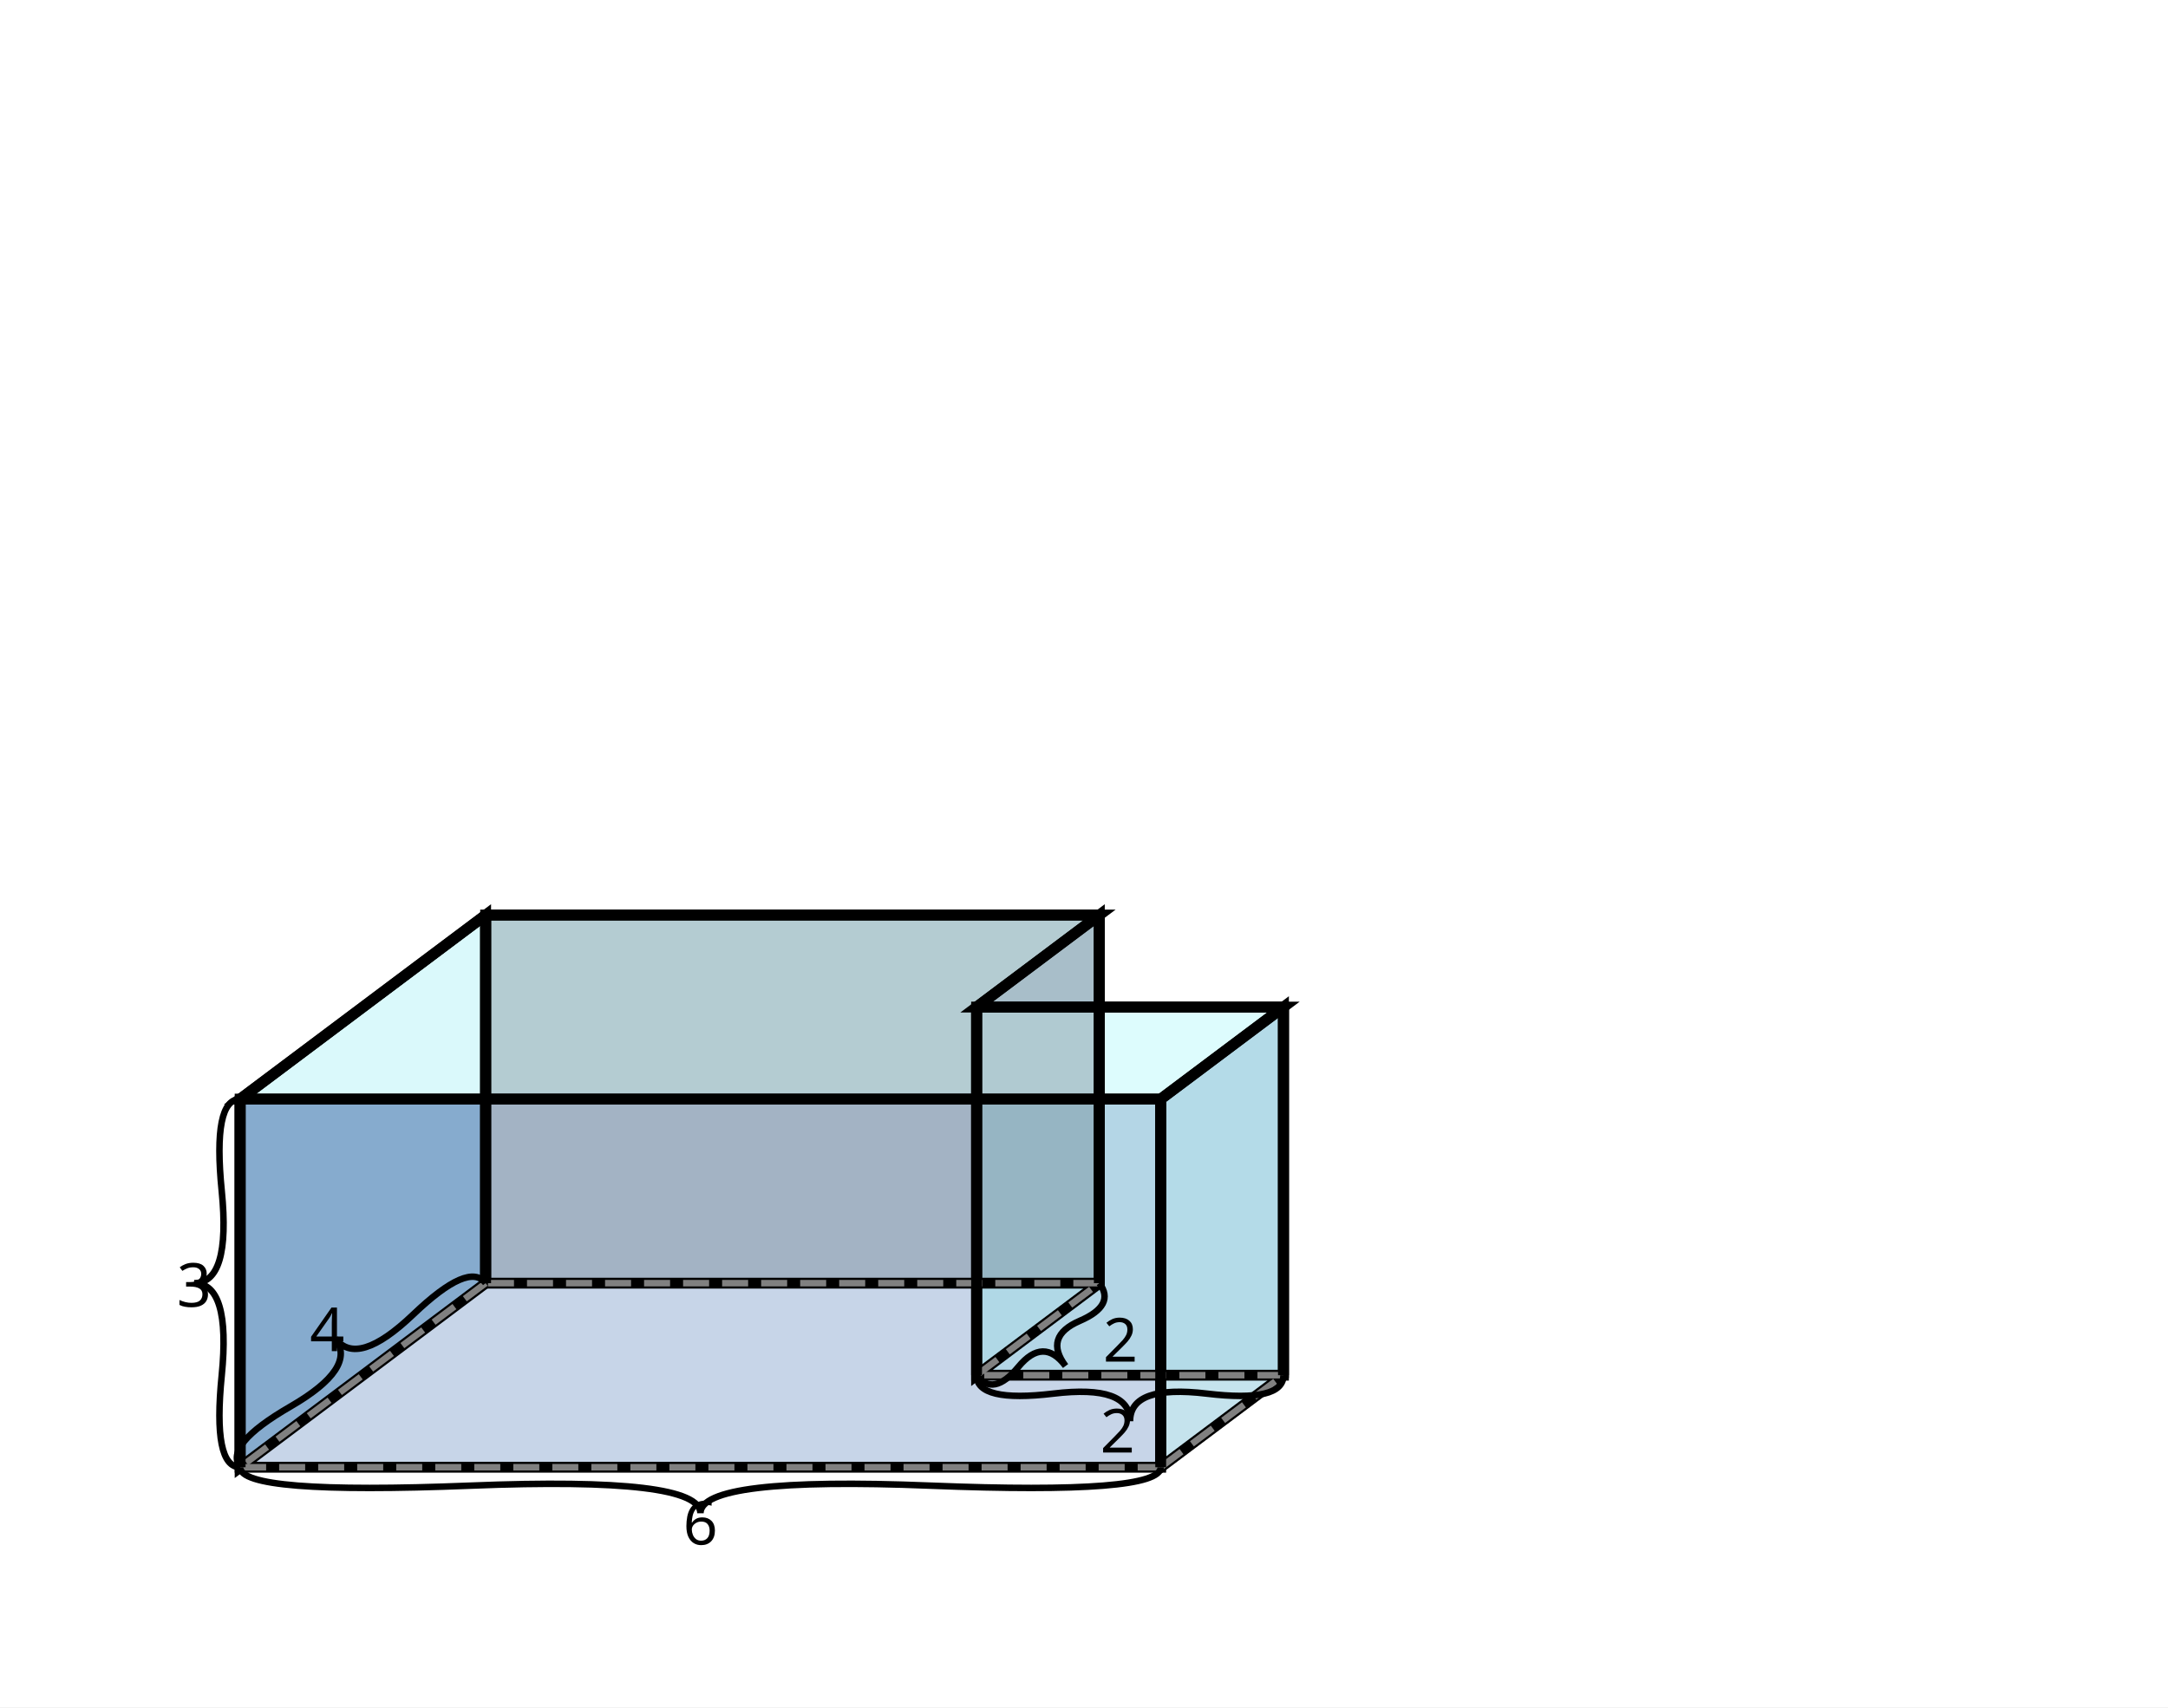
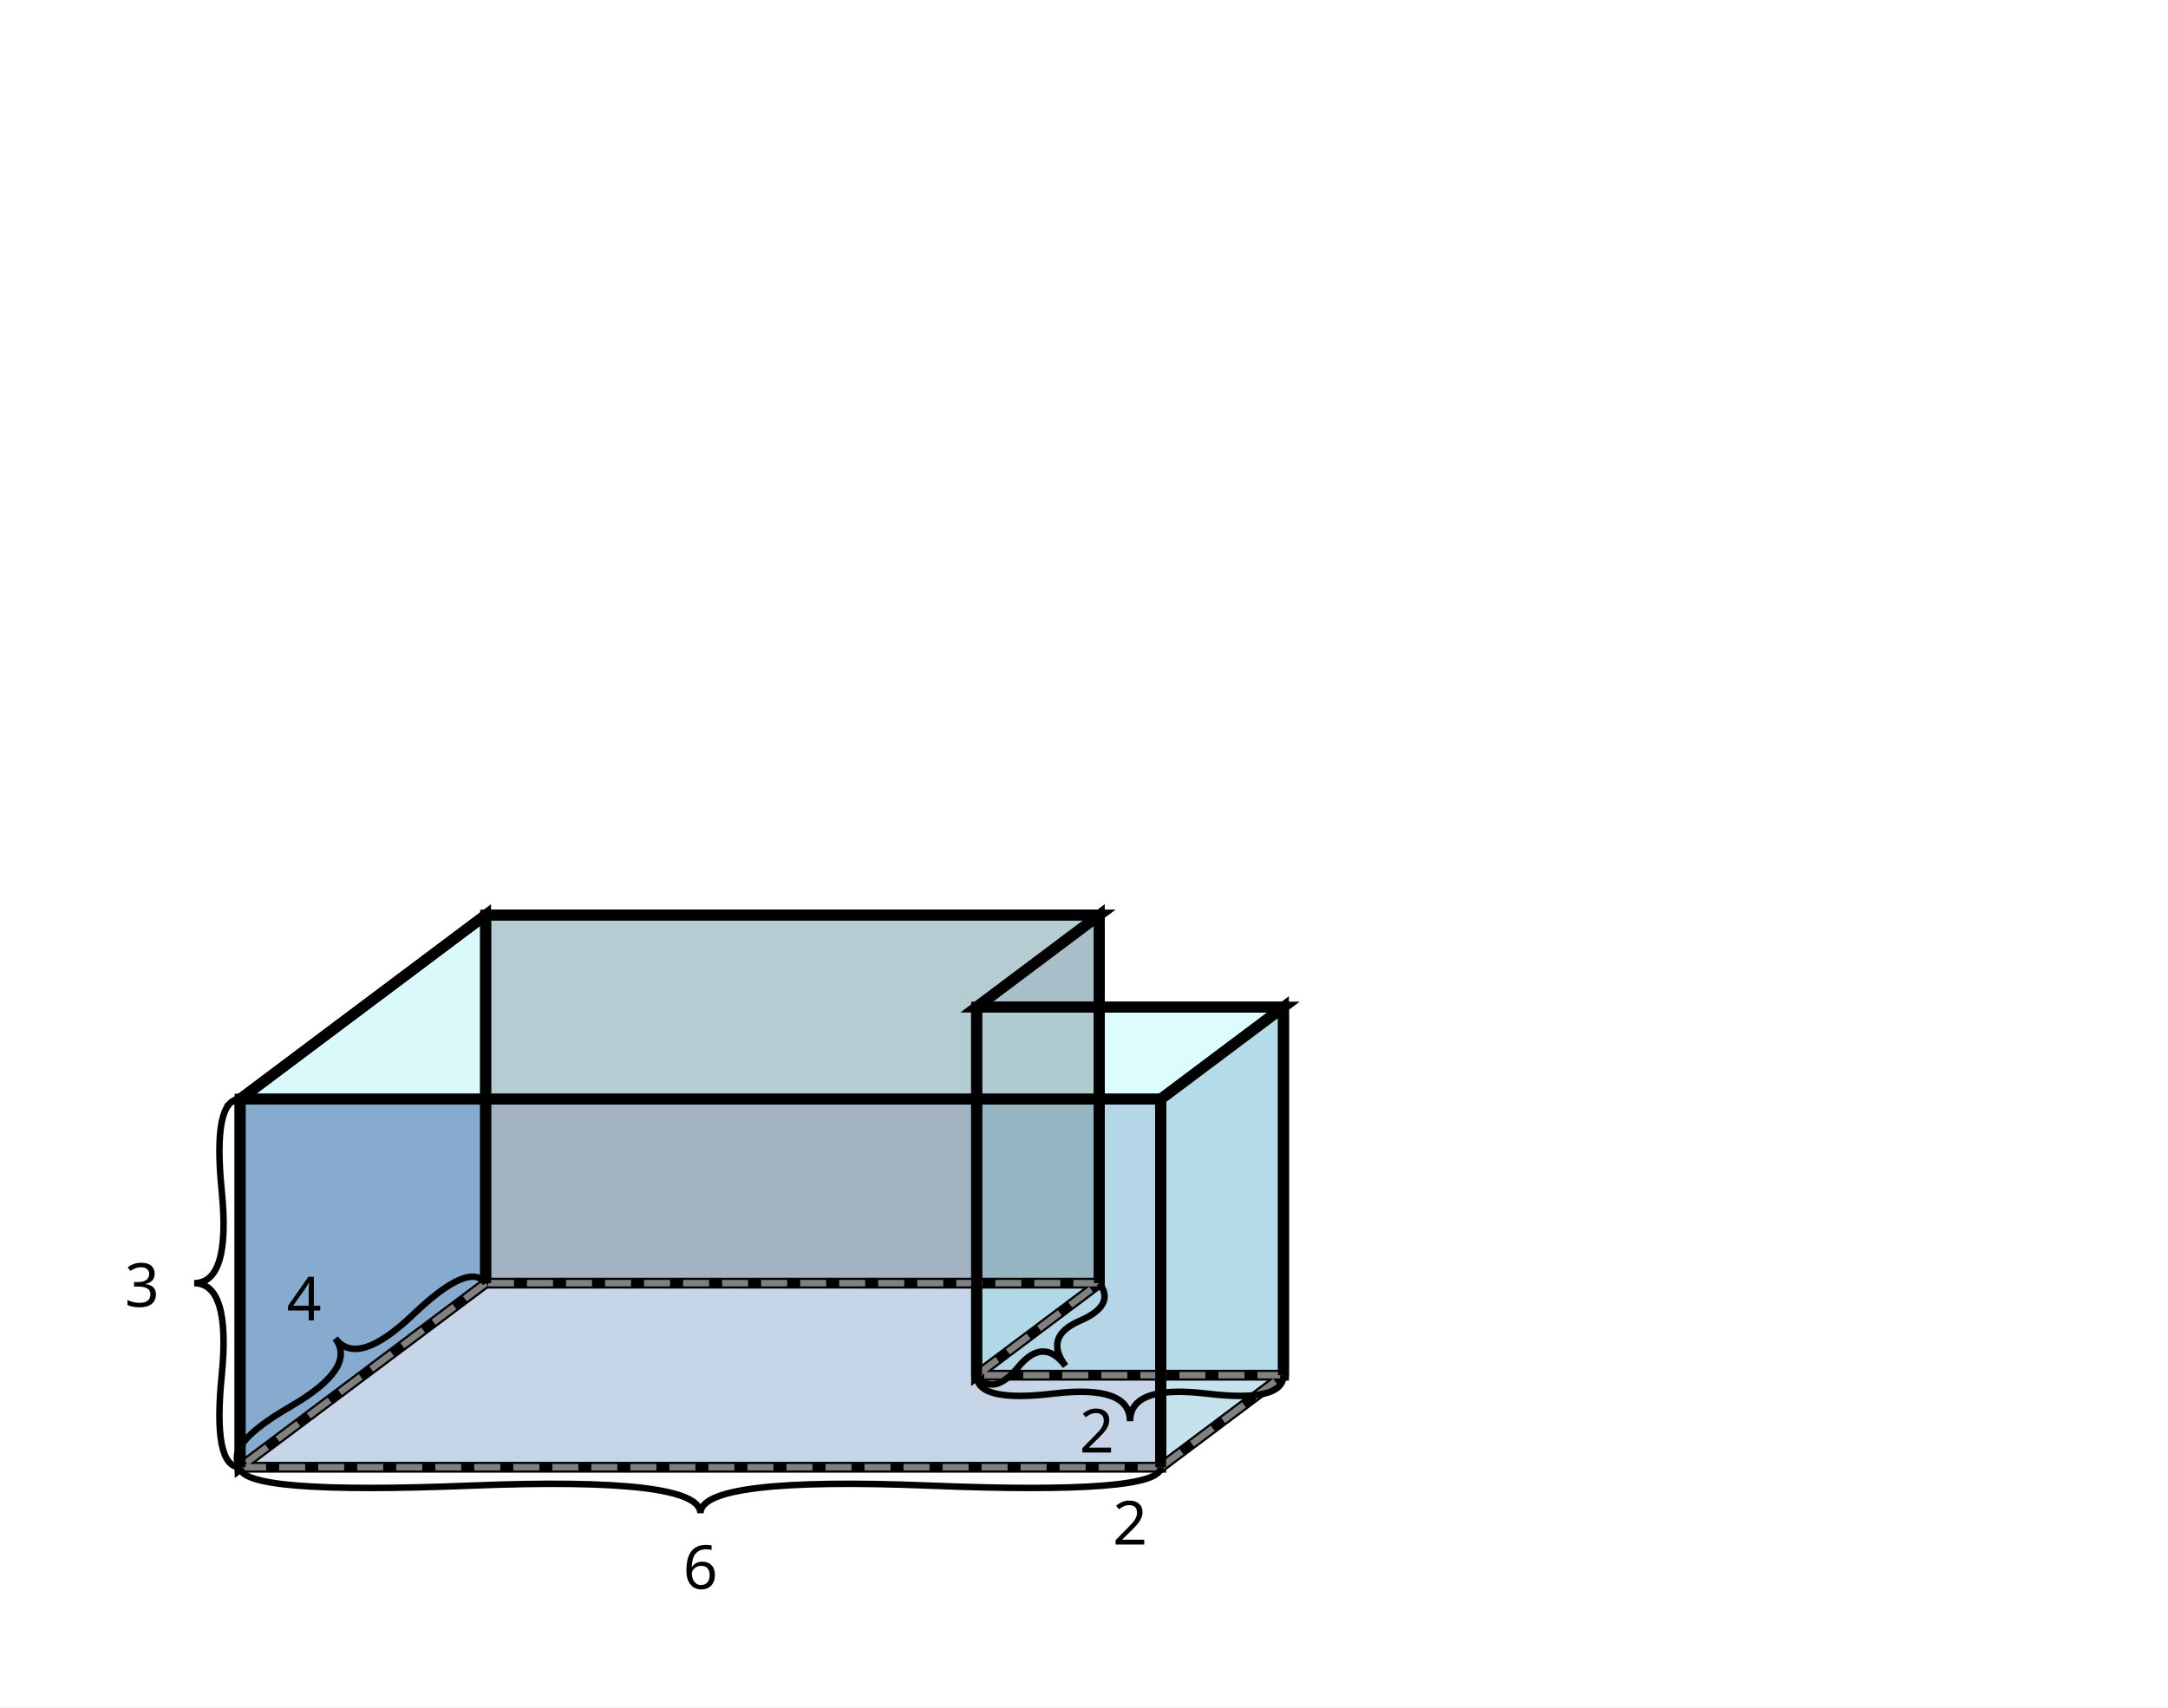
<svg xmlns="http://www.w3.org/2000/svg" width="500" height="393.846" viewBox="0 0 500 393.846">
  <defs>
    <marker id="arrowhead" markerWidth="8" markerHeight="6" refX="8" refY="3" orient="auto">
      <path d="M 0 0 L 8 3 L 0 6 Z" fill="black" />
    </marker>
    <marker id="arrowhead-start" markerWidth="8" markerHeight="6" refX="0" refY="3" orient="auto-start-reverse">
      <path d="M 0 0 L 8 3 L 0 6 Z" fill="black" />
    </marker>
    <style>
    @font-face { font-family: 'NunitoSans'; font-weight: normal; font-style: normal; src: url('/fonts/NunitoSans-Regular.ttf'); }
    @font-face { font-family: 'NunitoSans'; font-weight: bold; font-style: normal; src: url('/fonts/NunitoSans-Bold.ttf'); }
    @font-face { font-family: 'NunitoSans'; font-weight: normal; font-style: italic; src: url('/fonts/NunitoSans-Italic.ttf'); }
    @font-face { font-family: 'NunitoSans'; font-weight: bold; font-style: italic; src: url('/fonts/NunitoSans-BoldItalic.ttf'); }
</style>
  </defs>
  <rect x="0" y="0" width="500" height="393.846" fill="white" />
  <polygon data-ir-id="__pydsl_poly_13" data-role="fill" points="55.38,338.46 267.69,338.46 267.69,253.54 55.38,253.54" fill="lightsteelblue" fill-opacity="0.7" stroke="none" />
  <polygon data-ir-id="__pydsl_poly_16" data-role="fill" points="267.69,338.46 296.00,317.23 296.00,232.31 267.69,253.54" fill="lightblue" fill-opacity="0.7" stroke="none" />
  <polygon data-ir-id="__pydsl_poly_19" data-role="fill" points="296.00,317.23 225.23,317.23 225.23,232.31 296.00,232.31" fill="lightblue" fill-opacity="0.7" stroke="none" />
  <polygon data-ir-id="__pydsl_poly_22" data-role="fill" points="225.23,317.23 253.54,296.00 253.54,211.08 225.23,232.31" fill="lightblue" fill-opacity="0.6" stroke="none" />
  <polygon data-ir-id="__pydsl_poly_25" data-role="fill" points="55.38,338.46 112.00,296.00 112.00,211.08 55.38,253.54" fill="steelblue" fill-opacity="0.5" stroke="none" />
  <polygon data-ir-id="__pydsl_poly_28" data-role="fill" points="55.38,253.54 267.69,253.54 296.00,232.31 225.23,232.31 253.54,211.08 112.00,211.08" fill="lightcyan" fill-opacity="0.9" stroke="none" />
  <polygon data-ir-id="__pydsl_poly_31" data-role="fill" points="112.00,296.00 253.54,296.00 253.54,211.08 112.00,211.08" fill="slategray" fill-opacity="0.4" stroke="none" />
  <polygon data-ir-id="__pydsl_poly_13" data-type="polygon" data-vertices="__pydsl_pt_1,__pydsl_pt_2,__pydsl_pt_8,__pydsl_pt_7" points="55.38,338.46 267.69,338.46 267.69,253.54 55.38,253.54" fill="none" stroke="black" stroke-width="2.5" />
  <polygon data-ir-id="__pydsl_poly_16" data-type="polygon" data-vertices="__pydsl_pt_2,__pydsl_pt_3,__pydsl_pt_9,__pydsl_pt_8" points="267.69,338.46 296.00,317.23 296.00,232.31 267.69,253.54" fill="none" stroke="black" stroke-width="2.5" />
  <polygon data-ir-id="__pydsl_poly_19" data-type="polygon" data-vertices="__pydsl_pt_3,__pydsl_pt_4,__pydsl_pt_10,__pydsl_pt_9" points="296.00,317.23 225.23,317.23 225.23,232.31 296.00,232.31" fill="none" stroke="black" stroke-width="2.5" />
  <polygon data-ir-id="__pydsl_poly_22" data-type="polygon" data-vertices="__pydsl_pt_4,__pydsl_pt_5,__pydsl_pt_11,__pydsl_pt_10" points="225.23,317.23 253.54,296.00 253.54,211.08 225.23,232.31" fill="none" stroke="black" stroke-width="2.5" />
  <polygon data-ir-id="__pydsl_poly_25" data-type="polygon" data-vertices="__pydsl_pt_1,__pydsl_pt_6,__pydsl_pt_12,__pydsl_pt_7" points="55.38,338.46 112.00,296.00 112.00,211.08 55.38,253.54" fill="none" stroke="black" stroke-width="2.5" />
  <polygon data-ir-id="__pydsl_poly_28" data-type="polygon" data-vertices="__pydsl_pt_7,__pydsl_pt_8,__pydsl_pt_9,__pydsl_pt_10,__pydsl_pt_11,__pydsl_pt_12" points="55.38,253.54 267.69,253.54 296.00,232.31 225.23,232.31 253.54,211.08 112.00,211.08" fill="none" stroke="black" stroke-width="2.5" />
  <polygon data-ir-id="__pydsl_poly_31" data-type="polygon" data-vertices="__pydsl_pt_6,__pydsl_pt_5,__pydsl_pt_11,__pydsl_pt_12" points="112.00,296.00 253.54,296.00 253.54,211.08 112.00,211.08" fill="none" stroke="black" stroke-width="2.5" />
  <line data-ir-id="__pydsl_seg_34" data-type="segment" data-endpoints="__pydsl_pt_1,__pydsl_pt_2" x1="55.38" y1="338.46" x2="267.69" y2="338.46" stroke="gray" stroke-width="1.5" stroke-dasharray="6,3" />
  <line data-ir-id="__pydsl_seg_36" data-type="segment" data-endpoints="__pydsl_pt_2,__pydsl_pt_3" x1="267.69" y1="338.46" x2="296.00" y2="317.23" stroke="gray" stroke-width="1.5" stroke-dasharray="6,3" />
  <line data-ir-id="__pydsl_seg_38" data-type="segment" data-endpoints="__pydsl_pt_3,__pydsl_pt_4" x1="296.00" y1="317.23" x2="225.23" y2="317.23" stroke="gray" stroke-width="1.5" stroke-dasharray="6,3" />
  <line data-ir-id="__pydsl_seg_40" data-type="segment" data-endpoints="__pydsl_pt_4,__pydsl_pt_5" x1="225.23" y1="317.23" x2="253.54" y2="296.00" stroke="gray" stroke-width="1.5" stroke-dasharray="6,3" />
  <line data-ir-id="__pydsl_seg_42" data-type="segment" data-endpoints="__pydsl_pt_5,__pydsl_pt_6" x1="253.54" y1="296.00" x2="112.00" y2="296.00" stroke="gray" stroke-width="1.5" stroke-dasharray="6,3" />
  <line data-ir-id="__pydsl_seg_44" data-type="segment" data-endpoints="__pydsl_pt_6,__pydsl_pt_1" x1="112.00" y1="296.00" x2="55.38" y2="338.46" stroke="gray" stroke-width="1.5" stroke-dasharray="6,3" />
  <line data-ir-id="__pydsl_seg_46" data-type="segment" data-endpoints="__pydsl_pt_1,__pydsl_pt_7" x1="55.38" y1="338.46" x2="55.38" y2="253.54" stroke="black" stroke-width="2.5" />
  <line data-ir-id="__pydsl_seg_48" data-type="segment" data-endpoints="__pydsl_pt_2,__pydsl_pt_8" x1="267.69" y1="338.46" x2="267.69" y2="253.54" stroke="black" stroke-width="2.5" />
  <line data-ir-id="__pydsl_seg_50" data-type="segment" data-endpoints="__pydsl_pt_3,__pydsl_pt_9" x1="296.00" y1="317.23" x2="296.00" y2="232.31" stroke="black" stroke-width="2.5" />
  <line data-ir-id="__pydsl_seg_52" data-type="segment" data-endpoints="__pydsl_pt_4,__pydsl_pt_10" x1="225.23" y1="317.23" x2="225.23" y2="232.31" stroke="black" stroke-width="2.5" />
  <line data-ir-id="__pydsl_seg_54" data-type="segment" data-endpoints="__pydsl_pt_5,__pydsl_pt_11" x1="253.54" y1="296.00" x2="253.54" y2="211.08" stroke="black" stroke-width="2.5" />
  <line data-ir-id="__pydsl_seg_56" data-type="segment" data-endpoints="__pydsl_pt_6,__pydsl_pt_12" x1="112.00" y1="296.00" x2="112.00" y2="211.08" stroke="black" stroke-width="2.5" />
  <path data-role="brace" d="M 55.38,338.46 C 55.38,342.71 73.08,344.12 108.46,342.71 C 143.85,341.29 161.54,343.42 161.54,349.08 C 161.54,343.42 179.23,341.29 214.62,342.71 C 250.00,344.12 267.69,342.71 267.69,338.46" fill="none" stroke="black" stroke-width="1.5" />
  <path data-role="brace" d="M 55.38,338.46 C 52.84,335.06 56.71,330.39 66.99,324.45 C 77.28,318.50 80.72,313.27 77.32,308.74 C 80.72,313.27 86.71,311.43 95.30,303.22 C 103.89,295.01 109.45,292.60 112.00,296.00" fill="none" stroke="black" stroke-width="1.5" />
  <path data-role="brace" d="M 55.38,338.46 C 51.14,338.46 49.72,331.38 51.14,317.23 C 52.55,303.08 50.43,296.00 44.77,296.00 C 50.43,296.00 52.55,288.92 51.14,274.77 C 49.72,260.62 51.14,253.54 55.38,253.54" fill="none" stroke="black" stroke-width="1.5" />
  <path data-role="brace" d="M 225.23,317.23 C 225.23,321.48 231.13,322.89 242.92,321.48 C 254.72,320.06 260.62,322.18 260.62,327.85 C 260.62,322.18 266.51,320.06 278.31,321.48 C 290.10,322.89 296.00,321.48 296.00,317.23" fill="none" stroke="black" stroke-width="1.5" />
  <path data-role="brace" d="M 225.23,317.23 C 227.78,320.63 230.99,319.99 234.86,315.32 C 238.72,310.65 242.36,310.58 245.75,315.11 C 242.36,310.58 243.44,307.11 249.01,304.70 C 254.58,302.30 256.09,299.40 253.54,296.00" fill="none" stroke="black" stroke-width="1.5" />
-   <text data-role="label-brace" x="161.54" y="350.86" font-family="NunitoSans" font-size="14" fill="black" text-anchor="middle" dominant-baseline="central">6</text>
-   <text data-role="label-brace" x="75.45" y="306.25" font-family="NunitoSans" font-size="14" fill="black" text-anchor="middle" dominant-baseline="central">4</text>
-   <text data-role="label-brace" x="44.77" y="296.00" font-family="NunitoSans" font-size="14" fill="black" text-anchor="middle" dominant-baseline="central">3</text>
-   <text data-role="label-brace" x="257.74" y="329.63" font-family="NunitoSans" font-size="14" fill="black" text-anchor="middle" dominant-baseline="central">2</text>
-   <text data-role="label-brace" x="258.40" y="308.66" font-family="NunitoSans" font-size="14" fill="black" text-anchor="middle" dominant-baseline="central">2</text>
-   <text data-role="label-point" data-for="__pydsl_pt_7" x="43.38" y="241.54" font-family="NunitoSans" font-size="14" fill="black" text-anchor="end" dominant-baseline="central" />
+   <text data-role="label-brace" data-bbox="156.99,354.08,166.09,368.08" data-label-text="6" x="161.54" y="361.08" font-family="NunitoSans" font-size="14" fill="black" text-anchor="middle" dominant-baseline="central">6</text>
+   <text data-role="label-brace" data-bbox="65.57,292.14,74.67,306.14" data-label-text="4" x="70.12" y="299.14" font-family="NunitoSans" font-size="14" fill="black" text-anchor="middle" dominant-baseline="central">4</text>
+   <text data-role="label-brace" data-bbox="28.22,289.00,37.32,303.00" data-label-text="3" x="32.77" y="296.00" font-family="NunitoSans" font-size="14" fill="black" text-anchor="middle" dominant-baseline="central">3</text>
+   <text data-role="label-brace" data-bbox="256.07,343.86,265.17,357.86" data-label-text="2" x="260.62" y="350.86" font-family="NunitoSans" font-size="14" fill="black" text-anchor="middle" dominant-baseline="central">2</text>
+   <text data-role="label-brace" data-bbox="248.40,322.63,257.50,336.63" data-label-text="2" x="252.95" y="329.63" font-family="NunitoSans" font-size="14" fill="black" text-anchor="middle" dominant-baseline="central">2</text>
+   <text data-role="label-point" data-for="__pydsl_pt_7" data-bbox="34.28,234.54,43.38,248.54" data-label-text="" x="43.38" y="241.54" font-family="NunitoSans" font-size="14" fill="black" text-anchor="end" dominant-baseline="central" />
</svg>
